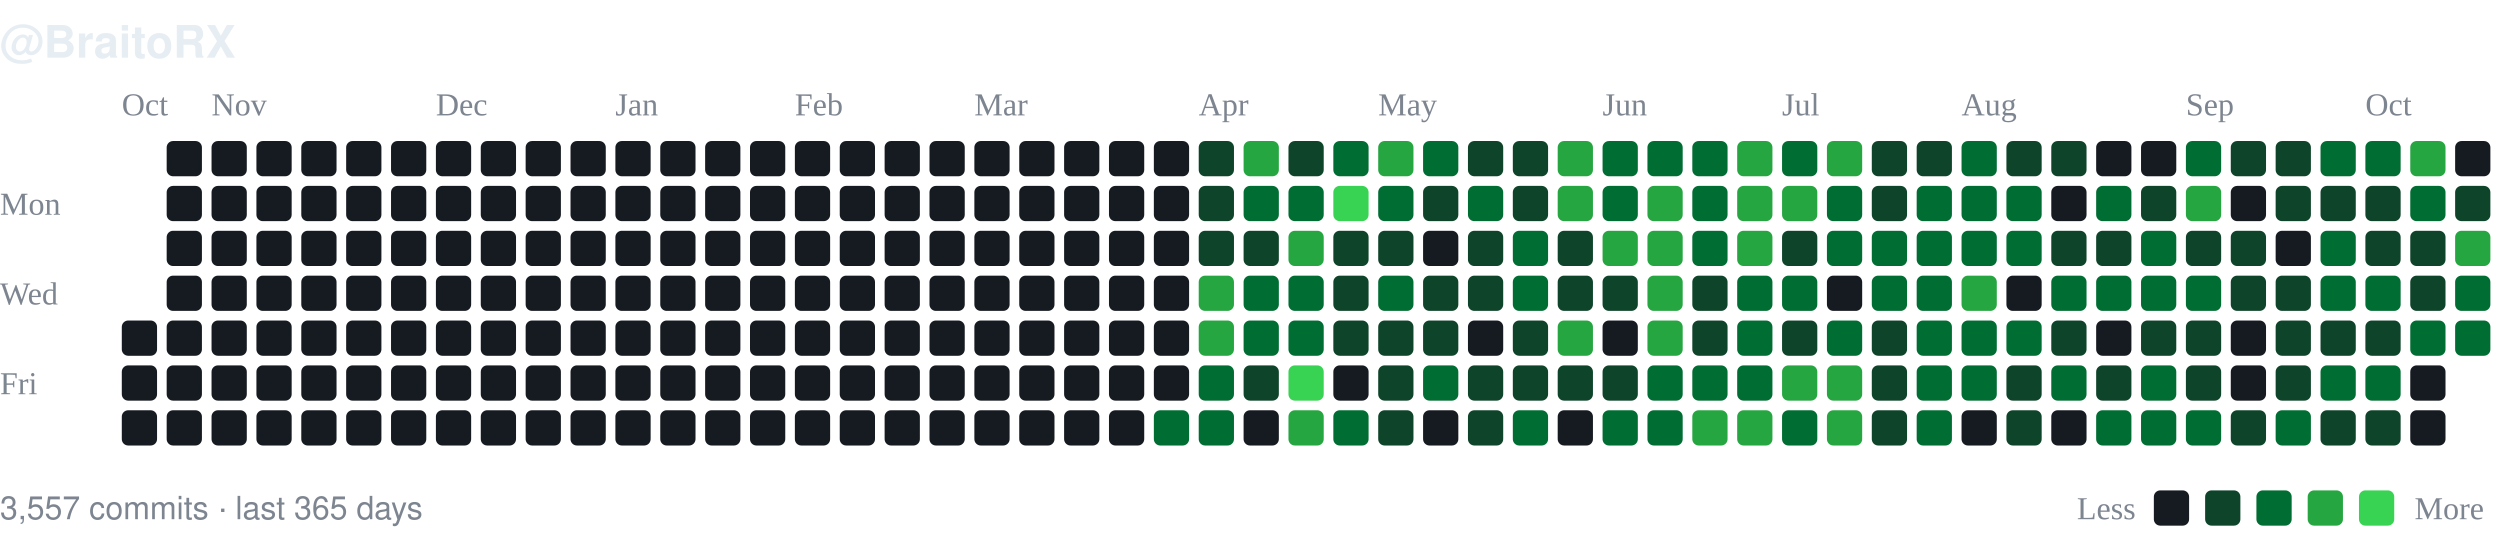
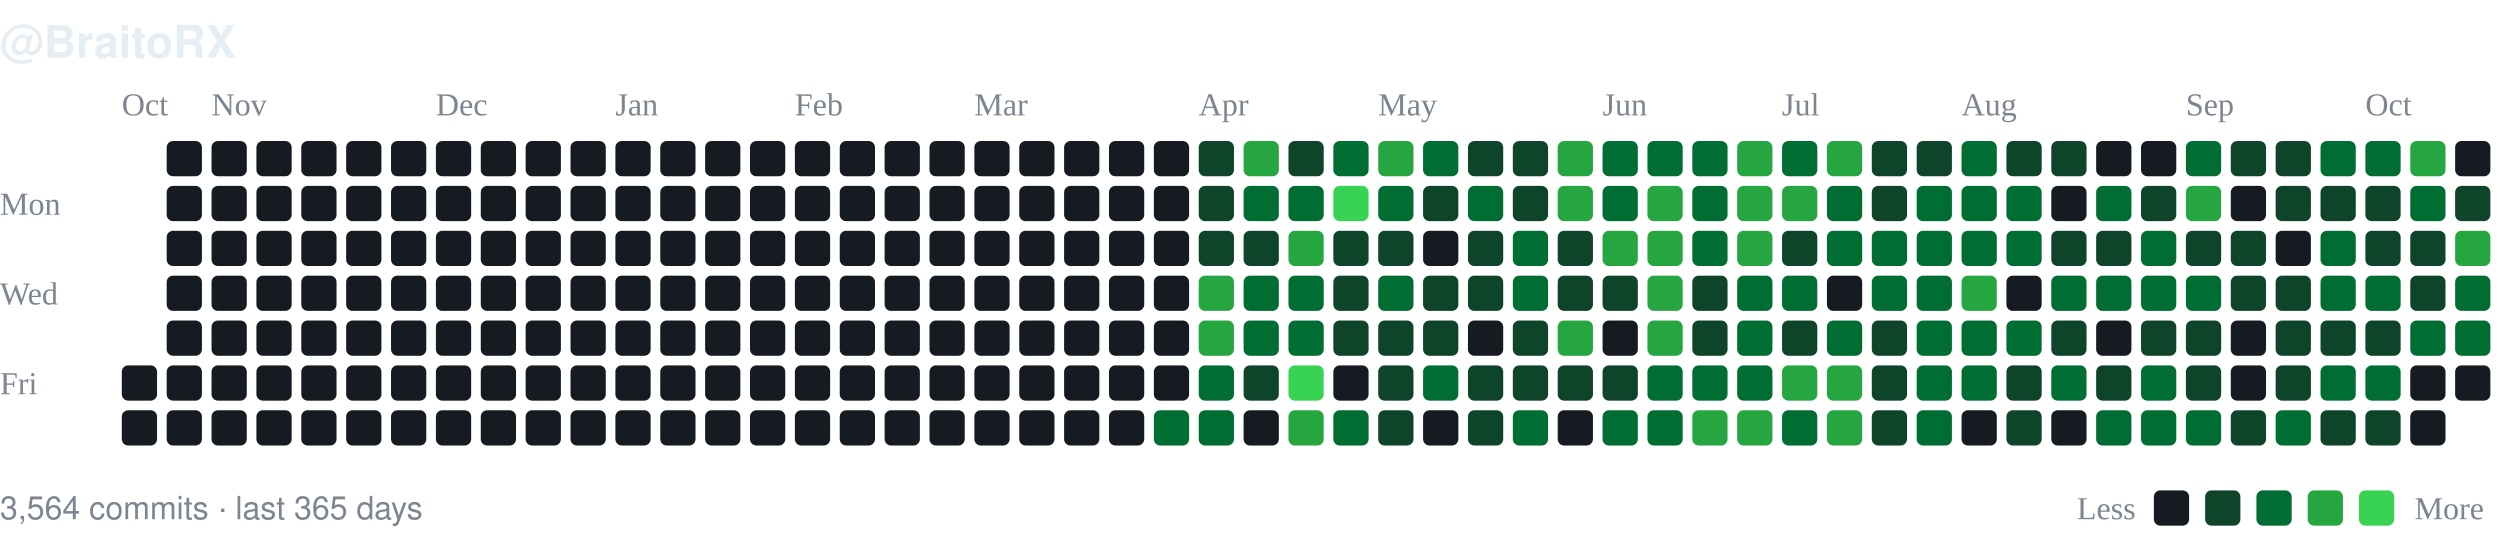
<svg xmlns="http://www.w3.org/2000/svg" width="780" height="170" viewBox="0 0 780 170" role="img">
  <text x="0" y="18" font-size="14" font-weight="600" fill="#e6edf3" font-family="ui-sans-serif,-apple-system,Segoe UI,Helvetica,Arial,sans-serif">@BraitoRX</text>
  <text x="0" y="67" font-size="10" fill="#7d8590">Mon</text>
  <text x="0" y="95" font-size="10" fill="#7d8590">Wed</text>
  <text x="0" y="123" font-size="10" fill="#7d8590">Fri</text>
  <text x="38" y="36" font-size="10" fill="#7d8590">Oct</text>
-   <rect x="38" y="100" width="11" height="11" rx="2" fill="#161b22" />
  <rect x="38" y="114" width="11" height="11" rx="2" fill="#161b22" />
  <rect x="38" y="128" width="11" height="11" rx="2" fill="#161b22" />
  <rect x="52" y="44" width="11" height="11" rx="2" fill="#161b22" />
  <rect x="52" y="58" width="11" height="11" rx="2" fill="#161b22" />
  <rect x="52" y="72" width="11" height="11" rx="2" fill="#161b22" />
  <rect x="52" y="86" width="11" height="11" rx="2" fill="#161b22" />
  <rect x="52" y="100" width="11" height="11" rx="2" fill="#161b22" />
  <rect x="52" y="114" width="11" height="11" rx="2" fill="#161b22" />
  <rect x="52" y="128" width="11" height="11" rx="2" fill="#161b22" />
  <text x="66" y="36" font-size="10" fill="#7d8590">Nov</text>
  <rect x="66" y="44" width="11" height="11" rx="2" fill="#161b22" />
  <rect x="66" y="58" width="11" height="11" rx="2" fill="#161b22" />
  <rect x="66" y="72" width="11" height="11" rx="2" fill="#161b22" />
  <rect x="66" y="86" width="11" height="11" rx="2" fill="#161b22" />
  <rect x="66" y="100" width="11" height="11" rx="2" fill="#161b22" />
  <rect x="66" y="114" width="11" height="11" rx="2" fill="#161b22" />
  <rect x="66" y="128" width="11" height="11" rx="2" fill="#161b22" />
  <rect x="80" y="44" width="11" height="11" rx="2" fill="#161b22" />
  <rect x="80" y="58" width="11" height="11" rx="2" fill="#161b22" />
  <rect x="80" y="72" width="11" height="11" rx="2" fill="#161b22" />
  <rect x="80" y="86" width="11" height="11" rx="2" fill="#161b22" />
  <rect x="80" y="100" width="11" height="11" rx="2" fill="#161b22" />
  <rect x="80" y="114" width="11" height="11" rx="2" fill="#161b22" />
  <rect x="80" y="128" width="11" height="11" rx="2" fill="#161b22" />
  <rect x="94" y="44" width="11" height="11" rx="2" fill="#161b22" />
  <rect x="94" y="58" width="11" height="11" rx="2" fill="#161b22" />
  <rect x="94" y="72" width="11" height="11" rx="2" fill="#161b22" />
  <rect x="94" y="86" width="11" height="11" rx="2" fill="#161b22" />
  <rect x="94" y="100" width="11" height="11" rx="2" fill="#161b22" />
  <rect x="94" y="114" width="11" height="11" rx="2" fill="#161b22" />
  <rect x="94" y="128" width="11" height="11" rx="2" fill="#161b22" />
  <rect x="108" y="44" width="11" height="11" rx="2" fill="#161b22" />
  <rect x="108" y="58" width="11" height="11" rx="2" fill="#161b22" />
  <rect x="108" y="72" width="11" height="11" rx="2" fill="#161b22" />
  <rect x="108" y="86" width="11" height="11" rx="2" fill="#161b22" />
  <rect x="108" y="100" width="11" height="11" rx="2" fill="#161b22" />
  <rect x="108" y="114" width="11" height="11" rx="2" fill="#161b22" />
  <rect x="108" y="128" width="11" height="11" rx="2" fill="#161b22" />
  <rect x="122" y="44" width="11" height="11" rx="2" fill="#161b22" />
  <rect x="122" y="58" width="11" height="11" rx="2" fill="#161b22" />
  <rect x="122" y="72" width="11" height="11" rx="2" fill="#161b22" />
  <rect x="122" y="86" width="11" height="11" rx="2" fill="#161b22" />
  <rect x="122" y="100" width="11" height="11" rx="2" fill="#161b22" />
  <rect x="122" y="114" width="11" height="11" rx="2" fill="#161b22" />
  <rect x="122" y="128" width="11" height="11" rx="2" fill="#161b22" />
  <text x="136" y="36" font-size="10" fill="#7d8590">Dec</text>
  <rect x="136" y="44" width="11" height="11" rx="2" fill="#161b22" />
  <rect x="136" y="58" width="11" height="11" rx="2" fill="#161b22" />
  <rect x="136" y="72" width="11" height="11" rx="2" fill="#161b22" />
  <rect x="136" y="86" width="11" height="11" rx="2" fill="#161b22" />
  <rect x="136" y="100" width="11" height="11" rx="2" fill="#161b22" />
  <rect x="136" y="114" width="11" height="11" rx="2" fill="#161b22" />
  <rect x="136" y="128" width="11" height="11" rx="2" fill="#161b22" />
  <rect x="150" y="44" width="11" height="11" rx="2" fill="#161b22" />
  <rect x="150" y="58" width="11" height="11" rx="2" fill="#161b22" />
  <rect x="150" y="72" width="11" height="11" rx="2" fill="#161b22" />
  <rect x="150" y="86" width="11" height="11" rx="2" fill="#161b22" />
  <rect x="150" y="100" width="11" height="11" rx="2" fill="#161b22" />
  <rect x="150" y="114" width="11" height="11" rx="2" fill="#161b22" />
  <rect x="150" y="128" width="11" height="11" rx="2" fill="#161b22" />
  <rect x="164" y="44" width="11" height="11" rx="2" fill="#161b22" />
  <rect x="164" y="58" width="11" height="11" rx="2" fill="#161b22" />
  <rect x="164" y="72" width="11" height="11" rx="2" fill="#161b22" />
  <rect x="164" y="86" width="11" height="11" rx="2" fill="#161b22" />
  <rect x="164" y="100" width="11" height="11" rx="2" fill="#161b22" />
  <rect x="164" y="114" width="11" height="11" rx="2" fill="#161b22" />
  <rect x="164" y="128" width="11" height="11" rx="2" fill="#161b22" />
  <rect x="178" y="44" width="11" height="11" rx="2" fill="#161b22" />
  <rect x="178" y="58" width="11" height="11" rx="2" fill="#161b22" />
  <rect x="178" y="72" width="11" height="11" rx="2" fill="#161b22" />
  <rect x="178" y="86" width="11" height="11" rx="2" fill="#161b22" />
  <rect x="178" y="100" width="11" height="11" rx="2" fill="#161b22" />
  <rect x="178" y="114" width="11" height="11" rx="2" fill="#161b22" />
  <rect x="178" y="128" width="11" height="11" rx="2" fill="#161b22" />
  <text x="192" y="36" font-size="10" fill="#7d8590">Jan</text>
  <rect x="192" y="44" width="11" height="11" rx="2" fill="#161b22" />
  <rect x="192" y="58" width="11" height="11" rx="2" fill="#161b22" />
  <rect x="192" y="72" width="11" height="11" rx="2" fill="#161b22" />
  <rect x="192" y="86" width="11" height="11" rx="2" fill="#161b22" />
  <rect x="192" y="100" width="11" height="11" rx="2" fill="#161b22" />
  <rect x="192" y="114" width="11" height="11" rx="2" fill="#161b22" />
  <rect x="192" y="128" width="11" height="11" rx="2" fill="#161b22" />
  <rect x="206" y="44" width="11" height="11" rx="2" fill="#161b22" />
  <rect x="206" y="58" width="11" height="11" rx="2" fill="#161b22" />
  <rect x="206" y="72" width="11" height="11" rx="2" fill="#161b22" />
  <rect x="206" y="86" width="11" height="11" rx="2" fill="#161b22" />
  <rect x="206" y="100" width="11" height="11" rx="2" fill="#161b22" />
  <rect x="206" y="114" width="11" height="11" rx="2" fill="#161b22" />
  <rect x="206" y="128" width="11" height="11" rx="2" fill="#161b22" />
  <rect x="220" y="44" width="11" height="11" rx="2" fill="#161b22" />
  <rect x="220" y="58" width="11" height="11" rx="2" fill="#161b22" />
  <rect x="220" y="72" width="11" height="11" rx="2" fill="#161b22" />
  <rect x="220" y="86" width="11" height="11" rx="2" fill="#161b22" />
  <rect x="220" y="100" width="11" height="11" rx="2" fill="#161b22" />
  <rect x="220" y="114" width="11" height="11" rx="2" fill="#161b22" />
  <rect x="220" y="128" width="11" height="11" rx="2" fill="#161b22" />
  <rect x="234" y="44" width="11" height="11" rx="2" fill="#161b22" />
  <rect x="234" y="58" width="11" height="11" rx="2" fill="#161b22" />
  <rect x="234" y="72" width="11" height="11" rx="2" fill="#161b22" />
  <rect x="234" y="86" width="11" height="11" rx="2" fill="#161b22" />
  <rect x="234" y="100" width="11" height="11" rx="2" fill="#161b22" />
  <rect x="234" y="114" width="11" height="11" rx="2" fill="#161b22" />
  <rect x="234" y="128" width="11" height="11" rx="2" fill="#161b22" />
  <text x="248" y="36" font-size="10" fill="#7d8590">Feb</text>
  <rect x="248" y="44" width="11" height="11" rx="2" fill="#161b22" />
  <rect x="248" y="58" width="11" height="11" rx="2" fill="#161b22" />
  <rect x="248" y="72" width="11" height="11" rx="2" fill="#161b22" />
  <rect x="248" y="86" width="11" height="11" rx="2" fill="#161b22" />
  <rect x="248" y="100" width="11" height="11" rx="2" fill="#161b22" />
  <rect x="248" y="114" width="11" height="11" rx="2" fill="#161b22" />
  <rect x="248" y="128" width="11" height="11" rx="2" fill="#161b22" />
  <rect x="262" y="44" width="11" height="11" rx="2" fill="#161b22" />
  <rect x="262" y="58" width="11" height="11" rx="2" fill="#161b22" />
  <rect x="262" y="72" width="11" height="11" rx="2" fill="#161b22" />
  <rect x="262" y="86" width="11" height="11" rx="2" fill="#161b22" />
  <rect x="262" y="100" width="11" height="11" rx="2" fill="#161b22" />
  <rect x="262" y="114" width="11" height="11" rx="2" fill="#161b22" />
  <rect x="262" y="128" width="11" height="11" rx="2" fill="#161b22" />
  <rect x="276" y="44" width="11" height="11" rx="2" fill="#161b22" />
  <rect x="276" y="58" width="11" height="11" rx="2" fill="#161b22" />
  <rect x="276" y="72" width="11" height="11" rx="2" fill="#161b22" />
  <rect x="276" y="86" width="11" height="11" rx="2" fill="#161b22" />
  <rect x="276" y="100" width="11" height="11" rx="2" fill="#161b22" />
  <rect x="276" y="114" width="11" height="11" rx="2" fill="#161b22" />
  <rect x="276" y="128" width="11" height="11" rx="2" fill="#161b22" />
  <rect x="290" y="44" width="11" height="11" rx="2" fill="#161b22" />
  <rect x="290" y="58" width="11" height="11" rx="2" fill="#161b22" />
  <rect x="290" y="72" width="11" height="11" rx="2" fill="#161b22" />
  <rect x="290" y="86" width="11" height="11" rx="2" fill="#161b22" />
  <rect x="290" y="100" width="11" height="11" rx="2" fill="#161b22" />
  <rect x="290" y="114" width="11" height="11" rx="2" fill="#161b22" />
  <rect x="290" y="128" width="11" height="11" rx="2" fill="#161b22" />
  <text x="304" y="36" font-size="10" fill="#7d8590">Mar</text>
  <rect x="304" y="44" width="11" height="11" rx="2" fill="#161b22" />
  <rect x="304" y="58" width="11" height="11" rx="2" fill="#161b22" />
  <rect x="304" y="72" width="11" height="11" rx="2" fill="#161b22" />
  <rect x="304" y="86" width="11" height="11" rx="2" fill="#161b22" />
  <rect x="304" y="100" width="11" height="11" rx="2" fill="#161b22" />
  <rect x="304" y="114" width="11" height="11" rx="2" fill="#161b22" />
  <rect x="304" y="128" width="11" height="11" rx="2" fill="#161b22" />
  <rect x="318" y="44" width="11" height="11" rx="2" fill="#161b22" />
  <rect x="318" y="58" width="11" height="11" rx="2" fill="#161b22" />
  <rect x="318" y="72" width="11" height="11" rx="2" fill="#161b22" />
  <rect x="318" y="86" width="11" height="11" rx="2" fill="#161b22" />
  <rect x="318" y="100" width="11" height="11" rx="2" fill="#161b22" />
  <rect x="318" y="114" width="11" height="11" rx="2" fill="#161b22" />
  <rect x="318" y="128" width="11" height="11" rx="2" fill="#161b22" />
  <rect x="332" y="44" width="11" height="11" rx="2" fill="#161b22" />
  <rect x="332" y="58" width="11" height="11" rx="2" fill="#161b22" />
  <rect x="332" y="72" width="11" height="11" rx="2" fill="#161b22" />
  <rect x="332" y="86" width="11" height="11" rx="2" fill="#161b22" />
  <rect x="332" y="100" width="11" height="11" rx="2" fill="#161b22" />
  <rect x="332" y="114" width="11" height="11" rx="2" fill="#161b22" />
  <rect x="332" y="128" width="11" height="11" rx="2" fill="#161b22" />
  <rect x="346" y="44" width="11" height="11" rx="2" fill="#161b22" />
  <rect x="346" y="58" width="11" height="11" rx="2" fill="#161b22" />
  <rect x="346" y="72" width="11" height="11" rx="2" fill="#161b22" />
  <rect x="346" y="86" width="11" height="11" rx="2" fill="#161b22" />
  <rect x="346" y="100" width="11" height="11" rx="2" fill="#161b22" />
  <rect x="346" y="114" width="11" height="11" rx="2" fill="#161b22" />
  <rect x="346" y="128" width="11" height="11" rx="2" fill="#161b22" />
  <rect x="360" y="44" width="11" height="11" rx="2" fill="#161b22" />
  <rect x="360" y="58" width="11" height="11" rx="2" fill="#161b22" />
  <rect x="360" y="72" width="11" height="11" rx="2" fill="#161b22" />
  <rect x="360" y="86" width="11" height="11" rx="2" fill="#161b22" />
  <rect x="360" y="100" width="11" height="11" rx="2" fill="#161b22" />
  <rect x="360" y="114" width="11" height="11" rx="2" fill="#161b22" />
  <rect x="360" y="128" width="11" height="11" rx="2" fill="#006d32" />
  <text x="374" y="36" font-size="10" fill="#7d8590">Apr</text>
  <rect x="374" y="44" width="11" height="11" rx="2" fill="#0e4429" />
  <rect x="374" y="58" width="11" height="11" rx="2" fill="#0e4429" />
  <rect x="374" y="72" width="11" height="11" rx="2" fill="#0e4429" />
  <rect x="374" y="86" width="11" height="11" rx="2" fill="#26a641" />
  <rect x="374" y="100" width="11" height="11" rx="2" fill="#26a641" />
  <rect x="374" y="114" width="11" height="11" rx="2" fill="#006d32" />
  <rect x="374" y="128" width="11" height="11" rx="2" fill="#006d32" />
  <rect x="388" y="44" width="11" height="11" rx="2" fill="#26a641" />
  <rect x="388" y="58" width="11" height="11" rx="2" fill="#006d32" />
  <rect x="388" y="72" width="11" height="11" rx="2" fill="#0e4429" />
  <rect x="388" y="86" width="11" height="11" rx="2" fill="#006d32" />
  <rect x="388" y="100" width="11" height="11" rx="2" fill="#006d32" />
  <rect x="388" y="114" width="11" height="11" rx="2" fill="#0e4429" />
  <rect x="388" y="128" width="11" height="11" rx="2" fill="#161b22" />
  <rect x="402" y="44" width="11" height="11" rx="2" fill="#0e4429" />
  <rect x="402" y="58" width="11" height="11" rx="2" fill="#006d32" />
  <rect x="402" y="72" width="11" height="11" rx="2" fill="#26a641" />
  <rect x="402" y="86" width="11" height="11" rx="2" fill="#006d32" />
  <rect x="402" y="100" width="11" height="11" rx="2" fill="#006d32" />
  <rect x="402" y="114" width="11" height="11" rx="2" fill="#39d353" />
  <rect x="402" y="128" width="11" height="11" rx="2" fill="#26a641" />
  <rect x="416" y="44" width="11" height="11" rx="2" fill="#006d32" />
  <rect x="416" y="58" width="11" height="11" rx="2" fill="#39d353" />
  <rect x="416" y="72" width="11" height="11" rx="2" fill="#0e4429" />
  <rect x="416" y="86" width="11" height="11" rx="2" fill="#0e4429" />
  <rect x="416" y="100" width="11" height="11" rx="2" fill="#0e4429" />
  <rect x="416" y="114" width="11" height="11" rx="2" fill="#161b22" />
  <rect x="416" y="128" width="11" height="11" rx="2" fill="#006d32" />
  <text x="430" y="36" font-size="10" fill="#7d8590">May</text>
  <rect x="430" y="44" width="11" height="11" rx="2" fill="#26a641" />
  <rect x="430" y="58" width="11" height="11" rx="2" fill="#006d32" />
  <rect x="430" y="72" width="11" height="11" rx="2" fill="#0e4429" />
  <rect x="430" y="86" width="11" height="11" rx="2" fill="#006d32" />
  <rect x="430" y="100" width="11" height="11" rx="2" fill="#0e4429" />
  <rect x="430" y="114" width="11" height="11" rx="2" fill="#0e4429" />
  <rect x="430" y="128" width="11" height="11" rx="2" fill="#0e4429" />
  <rect x="444" y="44" width="11" height="11" rx="2" fill="#006d32" />
  <rect x="444" y="58" width="11" height="11" rx="2" fill="#0e4429" />
  <rect x="444" y="72" width="11" height="11" rx="2" fill="#161b22" />
  <rect x="444" y="86" width="11" height="11" rx="2" fill="#0e4429" />
  <rect x="444" y="100" width="11" height="11" rx="2" fill="#0e4429" />
  <rect x="444" y="114" width="11" height="11" rx="2" fill="#006d32" />
  <rect x="444" y="128" width="11" height="11" rx="2" fill="#161b22" />
  <rect x="458" y="44" width="11" height="11" rx="2" fill="#0e4429" />
  <rect x="458" y="58" width="11" height="11" rx="2" fill="#006d32" />
  <rect x="458" y="72" width="11" height="11" rx="2" fill="#0e4429" />
  <rect x="458" y="86" width="11" height="11" rx="2" fill="#0e4429" />
  <rect x="458" y="100" width="11" height="11" rx="2" fill="#161b22" />
  <rect x="458" y="114" width="11" height="11" rx="2" fill="#0e4429" />
  <rect x="458" y="128" width="11" height="11" rx="2" fill="#0e4429" />
  <rect x="472" y="44" width="11" height="11" rx="2" fill="#0e4429" />
  <rect x="472" y="58" width="11" height="11" rx="2" fill="#0e4429" />
  <rect x="472" y="72" width="11" height="11" rx="2" fill="#006d32" />
  <rect x="472" y="86" width="11" height="11" rx="2" fill="#006d32" />
  <rect x="472" y="100" width="11" height="11" rx="2" fill="#0e4429" />
  <rect x="472" y="114" width="11" height="11" rx="2" fill="#0e4429" />
  <rect x="472" y="128" width="11" height="11" rx="2" fill="#006d32" />
  <rect x="486" y="44" width="11" height="11" rx="2" fill="#26a641" />
  <rect x="486" y="58" width="11" height="11" rx="2" fill="#26a641" />
  <rect x="486" y="72" width="11" height="11" rx="2" fill="#0e4429" />
  <rect x="486" y="86" width="11" height="11" rx="2" fill="#0e4429" />
  <rect x="486" y="100" width="11" height="11" rx="2" fill="#26a641" />
  <rect x="486" y="114" width="11" height="11" rx="2" fill="#0e4429" />
  <rect x="486" y="128" width="11" height="11" rx="2" fill="#161b22" />
  <text x="500" y="36" font-size="10" fill="#7d8590">Jun</text>
  <rect x="500" y="44" width="11" height="11" rx="2" fill="#006d32" />
  <rect x="500" y="58" width="11" height="11" rx="2" fill="#006d32" />
  <rect x="500" y="72" width="11" height="11" rx="2" fill="#26a641" />
  <rect x="500" y="86" width="11" height="11" rx="2" fill="#0e4429" />
  <rect x="500" y="100" width="11" height="11" rx="2" fill="#161b22" />
  <rect x="500" y="114" width="11" height="11" rx="2" fill="#0e4429" />
  <rect x="500" y="128" width="11" height="11" rx="2" fill="#006d32" />
  <rect x="514" y="44" width="11" height="11" rx="2" fill="#006d32" />
  <rect x="514" y="58" width="11" height="11" rx="2" fill="#26a641" />
  <rect x="514" y="72" width="11" height="11" rx="2" fill="#26a641" />
  <rect x="514" y="86" width="11" height="11" rx="2" fill="#26a641" />
  <rect x="514" y="100" width="11" height="11" rx="2" fill="#26a641" />
  <rect x="514" y="114" width="11" height="11" rx="2" fill="#006d32" />
  <rect x="514" y="128" width="11" height="11" rx="2" fill="#006d32" />
  <rect x="528" y="44" width="11" height="11" rx="2" fill="#006d32" />
  <rect x="528" y="58" width="11" height="11" rx="2" fill="#006d32" />
  <rect x="528" y="72" width="11" height="11" rx="2" fill="#006d32" />
  <rect x="528" y="86" width="11" height="11" rx="2" fill="#0e4429" />
  <rect x="528" y="100" width="11" height="11" rx="2" fill="#0e4429" />
  <rect x="528" y="114" width="11" height="11" rx="2" fill="#006d32" />
  <rect x="528" y="128" width="11" height="11" rx="2" fill="#26a641" />
  <rect x="542" y="44" width="11" height="11" rx="2" fill="#26a641" />
  <rect x="542" y="58" width="11" height="11" rx="2" fill="#26a641" />
  <rect x="542" y="72" width="11" height="11" rx="2" fill="#26a641" />
  <rect x="542" y="86" width="11" height="11" rx="2" fill="#006d32" />
  <rect x="542" y="100" width="11" height="11" rx="2" fill="#006d32" />
  <rect x="542" y="114" width="11" height="11" rx="2" fill="#006d32" />
  <rect x="542" y="128" width="11" height="11" rx="2" fill="#26a641" />
  <text x="556" y="36" font-size="10" fill="#7d8590">Jul</text>
  <rect x="556" y="44" width="11" height="11" rx="2" fill="#006d32" />
  <rect x="556" y="58" width="11" height="11" rx="2" fill="#26a641" />
  <rect x="556" y="72" width="11" height="11" rx="2" fill="#0e4429" />
  <rect x="556" y="86" width="11" height="11" rx="2" fill="#006d32" />
  <rect x="556" y="100" width="11" height="11" rx="2" fill="#0e4429" />
  <rect x="556" y="114" width="11" height="11" rx="2" fill="#26a641" />
  <rect x="556" y="128" width="11" height="11" rx="2" fill="#006d32" />
  <rect x="570" y="44" width="11" height="11" rx="2" fill="#26a641" />
  <rect x="570" y="58" width="11" height="11" rx="2" fill="#006d32" />
  <rect x="570" y="72" width="11" height="11" rx="2" fill="#006d32" />
  <rect x="570" y="86" width="11" height="11" rx="2" fill="#161b22" />
  <rect x="570" y="100" width="11" height="11" rx="2" fill="#006d32" />
  <rect x="570" y="114" width="11" height="11" rx="2" fill="#26a641" />
  <rect x="570" y="128" width="11" height="11" rx="2" fill="#26a641" />
  <rect x="584" y="44" width="11" height="11" rx="2" fill="#0e4429" />
  <rect x="584" y="58" width="11" height="11" rx="2" fill="#0e4429" />
  <rect x="584" y="72" width="11" height="11" rx="2" fill="#006d32" />
  <rect x="584" y="86" width="11" height="11" rx="2" fill="#006d32" />
  <rect x="584" y="100" width="11" height="11" rx="2" fill="#0e4429" />
  <rect x="584" y="114" width="11" height="11" rx="2" fill="#0e4429" />
  <rect x="584" y="128" width="11" height="11" rx="2" fill="#0e4429" />
  <rect x="598" y="44" width="11" height="11" rx="2" fill="#0e4429" />
  <rect x="598" y="58" width="11" height="11" rx="2" fill="#006d32" />
  <rect x="598" y="72" width="11" height="11" rx="2" fill="#006d32" />
  <rect x="598" y="86" width="11" height="11" rx="2" fill="#006d32" />
  <rect x="598" y="100" width="11" height="11" rx="2" fill="#006d32" />
  <rect x="598" y="114" width="11" height="11" rx="2" fill="#006d32" />
  <rect x="598" y="128" width="11" height="11" rx="2" fill="#006d32" />
  <text x="612" y="36" font-size="10" fill="#7d8590">Aug</text>
  <rect x="612" y="44" width="11" height="11" rx="2" fill="#006d32" />
  <rect x="612" y="58" width="11" height="11" rx="2" fill="#006d32" />
  <rect x="612" y="72" width="11" height="11" rx="2" fill="#006d32" />
  <rect x="612" y="86" width="11" height="11" rx="2" fill="#26a641" />
  <rect x="612" y="100" width="11" height="11" rx="2" fill="#006d32" />
  <rect x="612" y="114" width="11" height="11" rx="2" fill="#006d32" />
  <rect x="612" y="128" width="11" height="11" rx="2" fill="#161b22" />
  <rect x="626" y="44" width="11" height="11" rx="2" fill="#0e4429" />
  <rect x="626" y="58" width="11" height="11" rx="2" fill="#006d32" />
  <rect x="626" y="72" width="11" height="11" rx="2" fill="#006d32" />
  <rect x="626" y="86" width="11" height="11" rx="2" fill="#161b22" />
  <rect x="626" y="100" width="11" height="11" rx="2" fill="#006d32" />
  <rect x="626" y="114" width="11" height="11" rx="2" fill="#0e4429" />
  <rect x="626" y="128" width="11" height="11" rx="2" fill="#0e4429" />
  <rect x="640" y="44" width="11" height="11" rx="2" fill="#0e4429" />
  <rect x="640" y="58" width="11" height="11" rx="2" fill="#161b22" />
  <rect x="640" y="72" width="11" height="11" rx="2" fill="#0e4429" />
  <rect x="640" y="86" width="11" height="11" rx="2" fill="#006d32" />
  <rect x="640" y="100" width="11" height="11" rx="2" fill="#0e4429" />
  <rect x="640" y="114" width="11" height="11" rx="2" fill="#006d32" />
  <rect x="640" y="128" width="11" height="11" rx="2" fill="#161b22" />
  <rect x="654" y="44" width="11" height="11" rx="2" fill="#161b22" />
  <rect x="654" y="58" width="11" height="11" rx="2" fill="#006d32" />
  <rect x="654" y="72" width="11" height="11" rx="2" fill="#0e4429" />
  <rect x="654" y="86" width="11" height="11" rx="2" fill="#006d32" />
  <rect x="654" y="100" width="11" height="11" rx="2" fill="#161b22" />
  <rect x="654" y="114" width="11" height="11" rx="2" fill="#0e4429" />
  <rect x="654" y="128" width="11" height="11" rx="2" fill="#006d32" />
  <rect x="668" y="44" width="11" height="11" rx="2" fill="#161b22" />
  <rect x="668" y="58" width="11" height="11" rx="2" fill="#0e4429" />
  <rect x="668" y="72" width="11" height="11" rx="2" fill="#006d32" />
  <rect x="668" y="86" width="11" height="11" rx="2" fill="#006d32" />
  <rect x="668" y="100" width="11" height="11" rx="2" fill="#0e4429" />
  <rect x="668" y="114" width="11" height="11" rx="2" fill="#006d32" />
  <rect x="668" y="128" width="11" height="11" rx="2" fill="#006d32" />
  <text x="682" y="36" font-size="10" fill="#7d8590">Sep</text>
  <rect x="682" y="44" width="11" height="11" rx="2" fill="#006d32" />
  <rect x="682" y="58" width="11" height="11" rx="2" fill="#26a641" />
  <rect x="682" y="72" width="11" height="11" rx="2" fill="#0e4429" />
  <rect x="682" y="86" width="11" height="11" rx="2" fill="#006d32" />
  <rect x="682" y="100" width="11" height="11" rx="2" fill="#0e4429" />
  <rect x="682" y="114" width="11" height="11" rx="2" fill="#0e4429" />
  <rect x="682" y="128" width="11" height="11" rx="2" fill="#006d32" />
  <rect x="696" y="44" width="11" height="11" rx="2" fill="#0e4429" />
  <rect x="696" y="58" width="11" height="11" rx="2" fill="#161b22" />
  <rect x="696" y="72" width="11" height="11" rx="2" fill="#0e4429" />
  <rect x="696" y="86" width="11" height="11" rx="2" fill="#0e4429" />
  <rect x="696" y="100" width="11" height="11" rx="2" fill="#161b22" />
  <rect x="696" y="114" width="11" height="11" rx="2" fill="#161b22" />
  <rect x="696" y="128" width="11" height="11" rx="2" fill="#0e4429" />
  <rect x="710" y="44" width="11" height="11" rx="2" fill="#0e4429" />
  <rect x="710" y="58" width="11" height="11" rx="2" fill="#0e4429" />
  <rect x="710" y="72" width="11" height="11" rx="2" fill="#161b22" />
  <rect x="710" y="86" width="11" height="11" rx="2" fill="#0e4429" />
  <rect x="710" y="100" width="11" height="11" rx="2" fill="#0e4429" />
  <rect x="710" y="114" width="11" height="11" rx="2" fill="#0e4429" />
  <rect x="710" y="128" width="11" height="11" rx="2" fill="#006d32" />
  <rect x="724" y="44" width="11" height="11" rx="2" fill="#006d32" />
  <rect x="724" y="58" width="11" height="11" rx="2" fill="#0e4429" />
  <rect x="724" y="72" width="11" height="11" rx="2" fill="#006d32" />
  <rect x="724" y="86" width="11" height="11" rx="2" fill="#006d32" />
  <rect x="724" y="100" width="11" height="11" rx="2" fill="#0e4429" />
  <rect x="724" y="114" width="11" height="11" rx="2" fill="#006d32" />
  <rect x="724" y="128" width="11" height="11" rx="2" fill="#0e4429" />
  <text x="738" y="36" font-size="10" fill="#7d8590">Oct</text>
  <rect x="738" y="44" width="11" height="11" rx="2" fill="#006d32" />
  <rect x="738" y="58" width="11" height="11" rx="2" fill="#0e4429" />
  <rect x="738" y="72" width="11" height="11" rx="2" fill="#0e4429" />
  <rect x="738" y="86" width="11" height="11" rx="2" fill="#006d32" />
  <rect x="738" y="100" width="11" height="11" rx="2" fill="#0e4429" />
  <rect x="738" y="114" width="11" height="11" rx="2" fill="#006d32" />
  <rect x="738" y="128" width="11" height="11" rx="2" fill="#0e4429" />
  <rect x="752" y="44" width="11" height="11" rx="2" fill="#26a641" />
  <rect x="752" y="58" width="11" height="11" rx="2" fill="#006d32" />
  <rect x="752" y="72" width="11" height="11" rx="2" fill="#0e4429" />
  <rect x="752" y="86" width="11" height="11" rx="2" fill="#0e4429" />
  <rect x="752" y="100" width="11" height="11" rx="2" fill="#006d32" />
  <rect x="752" y="114" width="11" height="11" rx="2" fill="#161b22" />
  <rect x="752" y="128" width="11" height="11" rx="2" fill="#161b22" />
  <rect x="766" y="44" width="11" height="11" rx="2" fill="#161b22" />
  <rect x="766" y="58" width="11" height="11" rx="2" fill="#0e4429" />
  <rect x="766" y="72" width="11" height="11" rx="2" fill="#26a641" />
  <rect x="766" y="86" width="11" height="11" rx="2" fill="#006d32" />
  <rect x="766" y="100" width="11" height="11" rx="2" fill="#006d32" />
+   <rect x="766" y="114" width="11" height="11" rx="2" fill="#161b22" />
  <text x="648" y="162" font-size="10" fill="#7d8590">Less</text>
  <rect x="672" y="153" width="11" height="11" rx="2" fill="#161b22" />
  <rect x="688" y="153" width="11" height="11" rx="2" fill="#0e4429" />
  <rect x="704" y="153" width="11" height="11" rx="2" fill="#006d32" />
  <rect x="720" y="153" width="11" height="11" rx="2" fill="#26a641" />
  <rect x="736" y="153" width="11" height="11" rx="2" fill="#39d353" />
  <text x="775" y="162" font-size="10" fill="#7d8590" text-anchor="end">More</text>
-   <text x="0" y="162" font-size="10" fill="#7d8590" font-family="ui-sans-serif,-apple-system,Segoe UI,Helvetica,Arial,sans-serif">3,557 commits · last 365 days</text>
+   <text x="0" y="162" font-size="10" fill="#7d8590" font-family="ui-sans-serif,-apple-system,Segoe UI,Helvetica,Arial,sans-serif">3,564 commits · last 365 days</text>
</svg>
